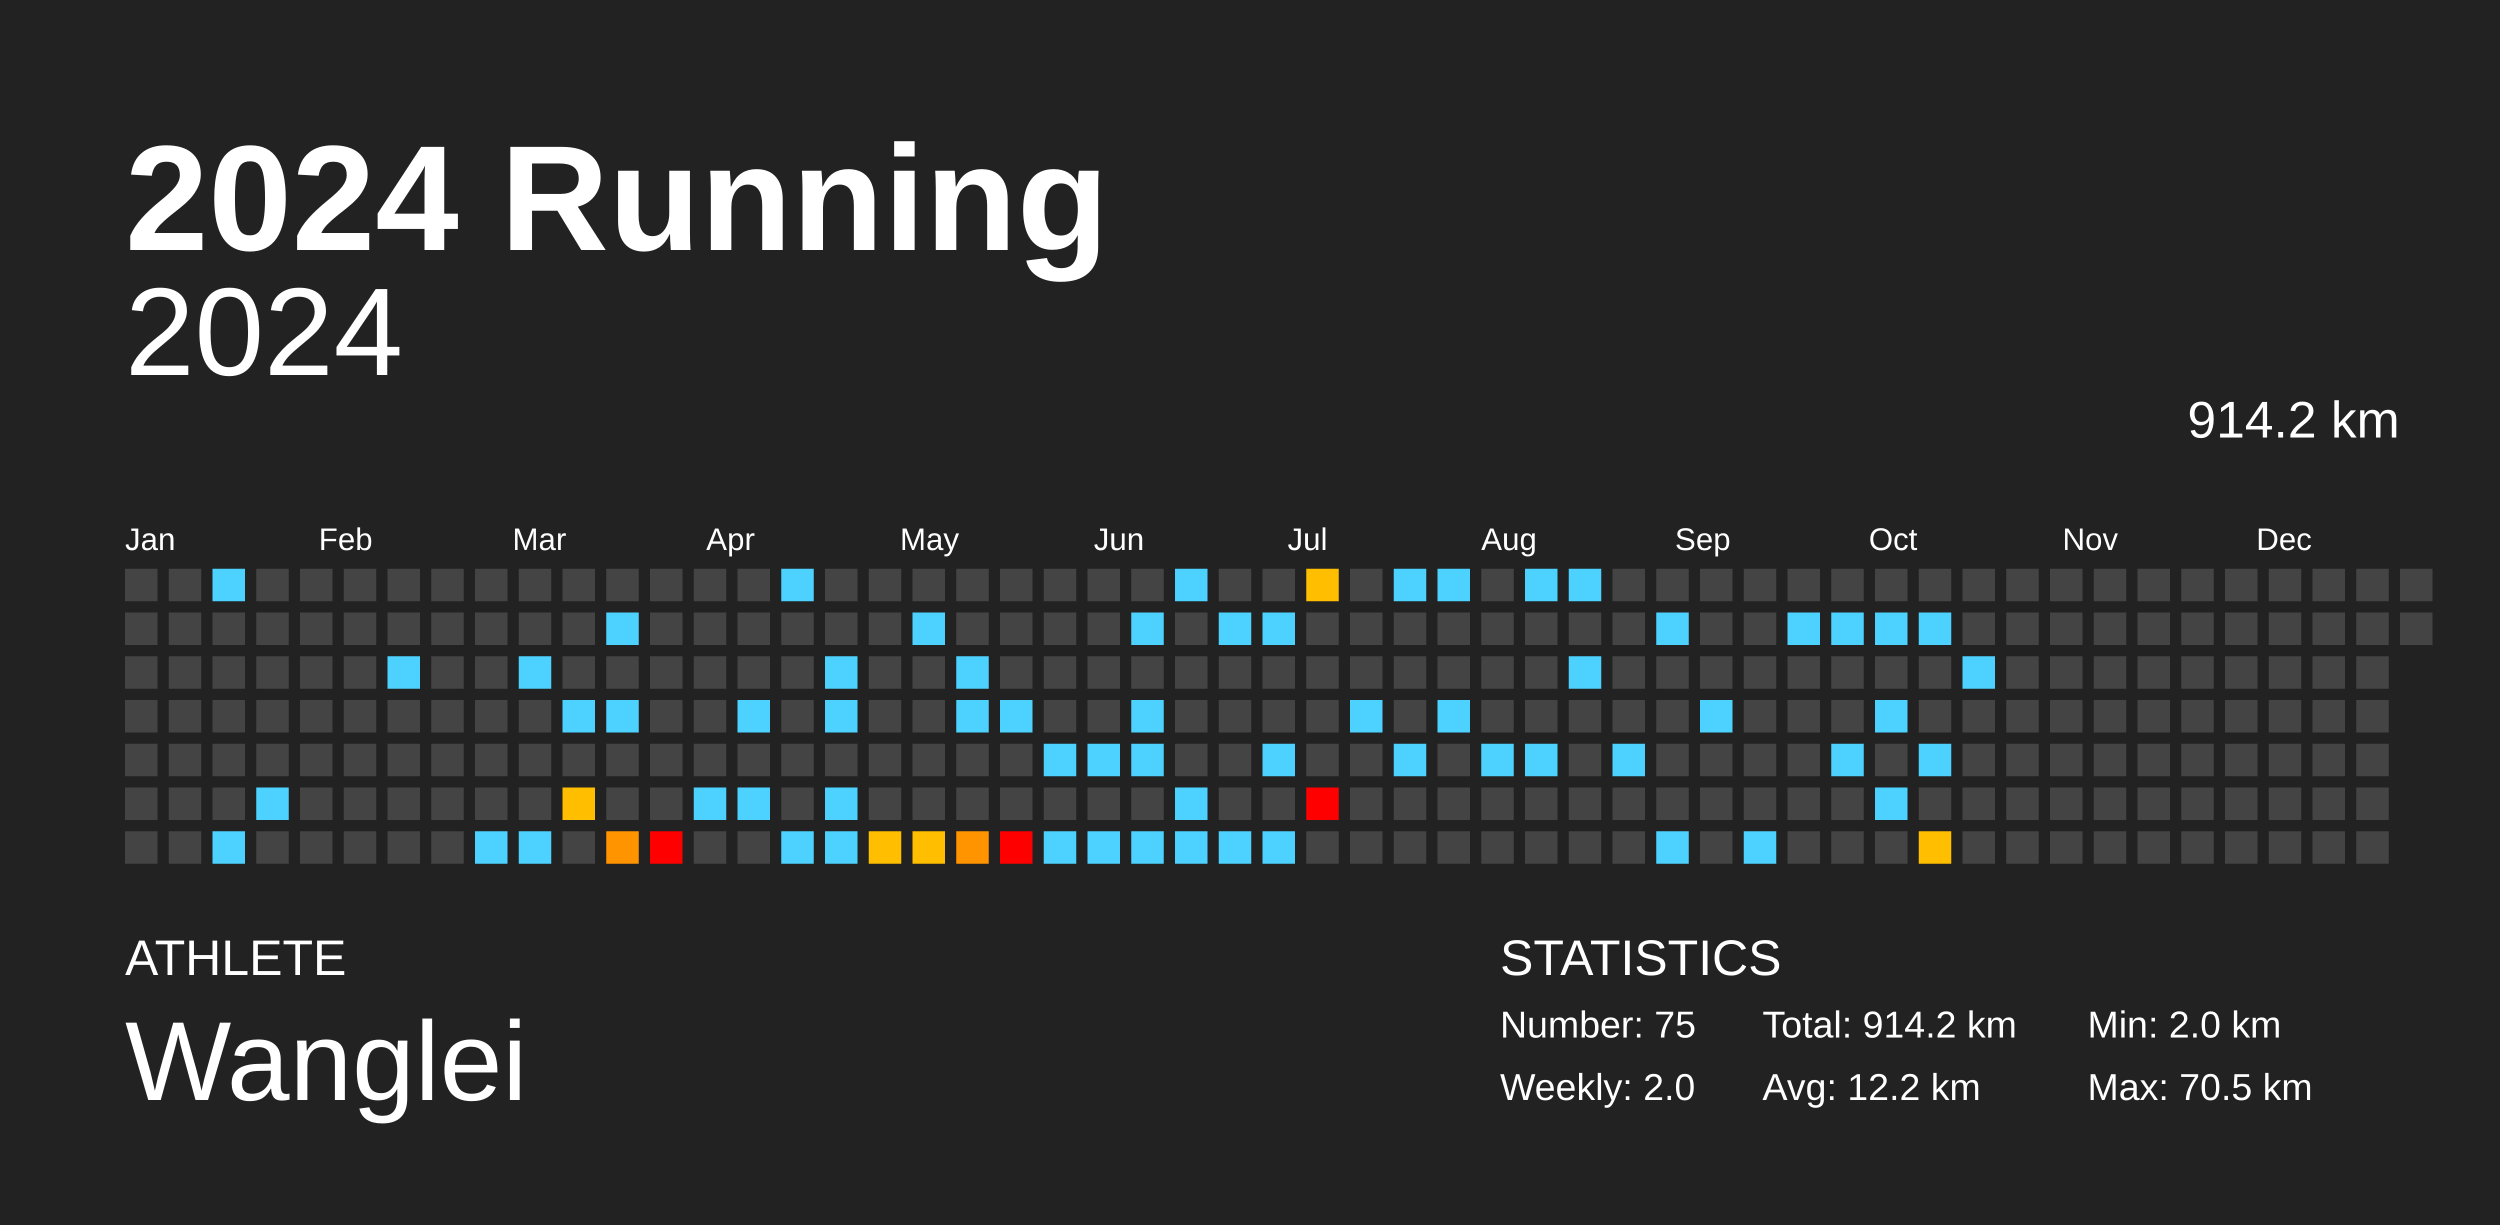
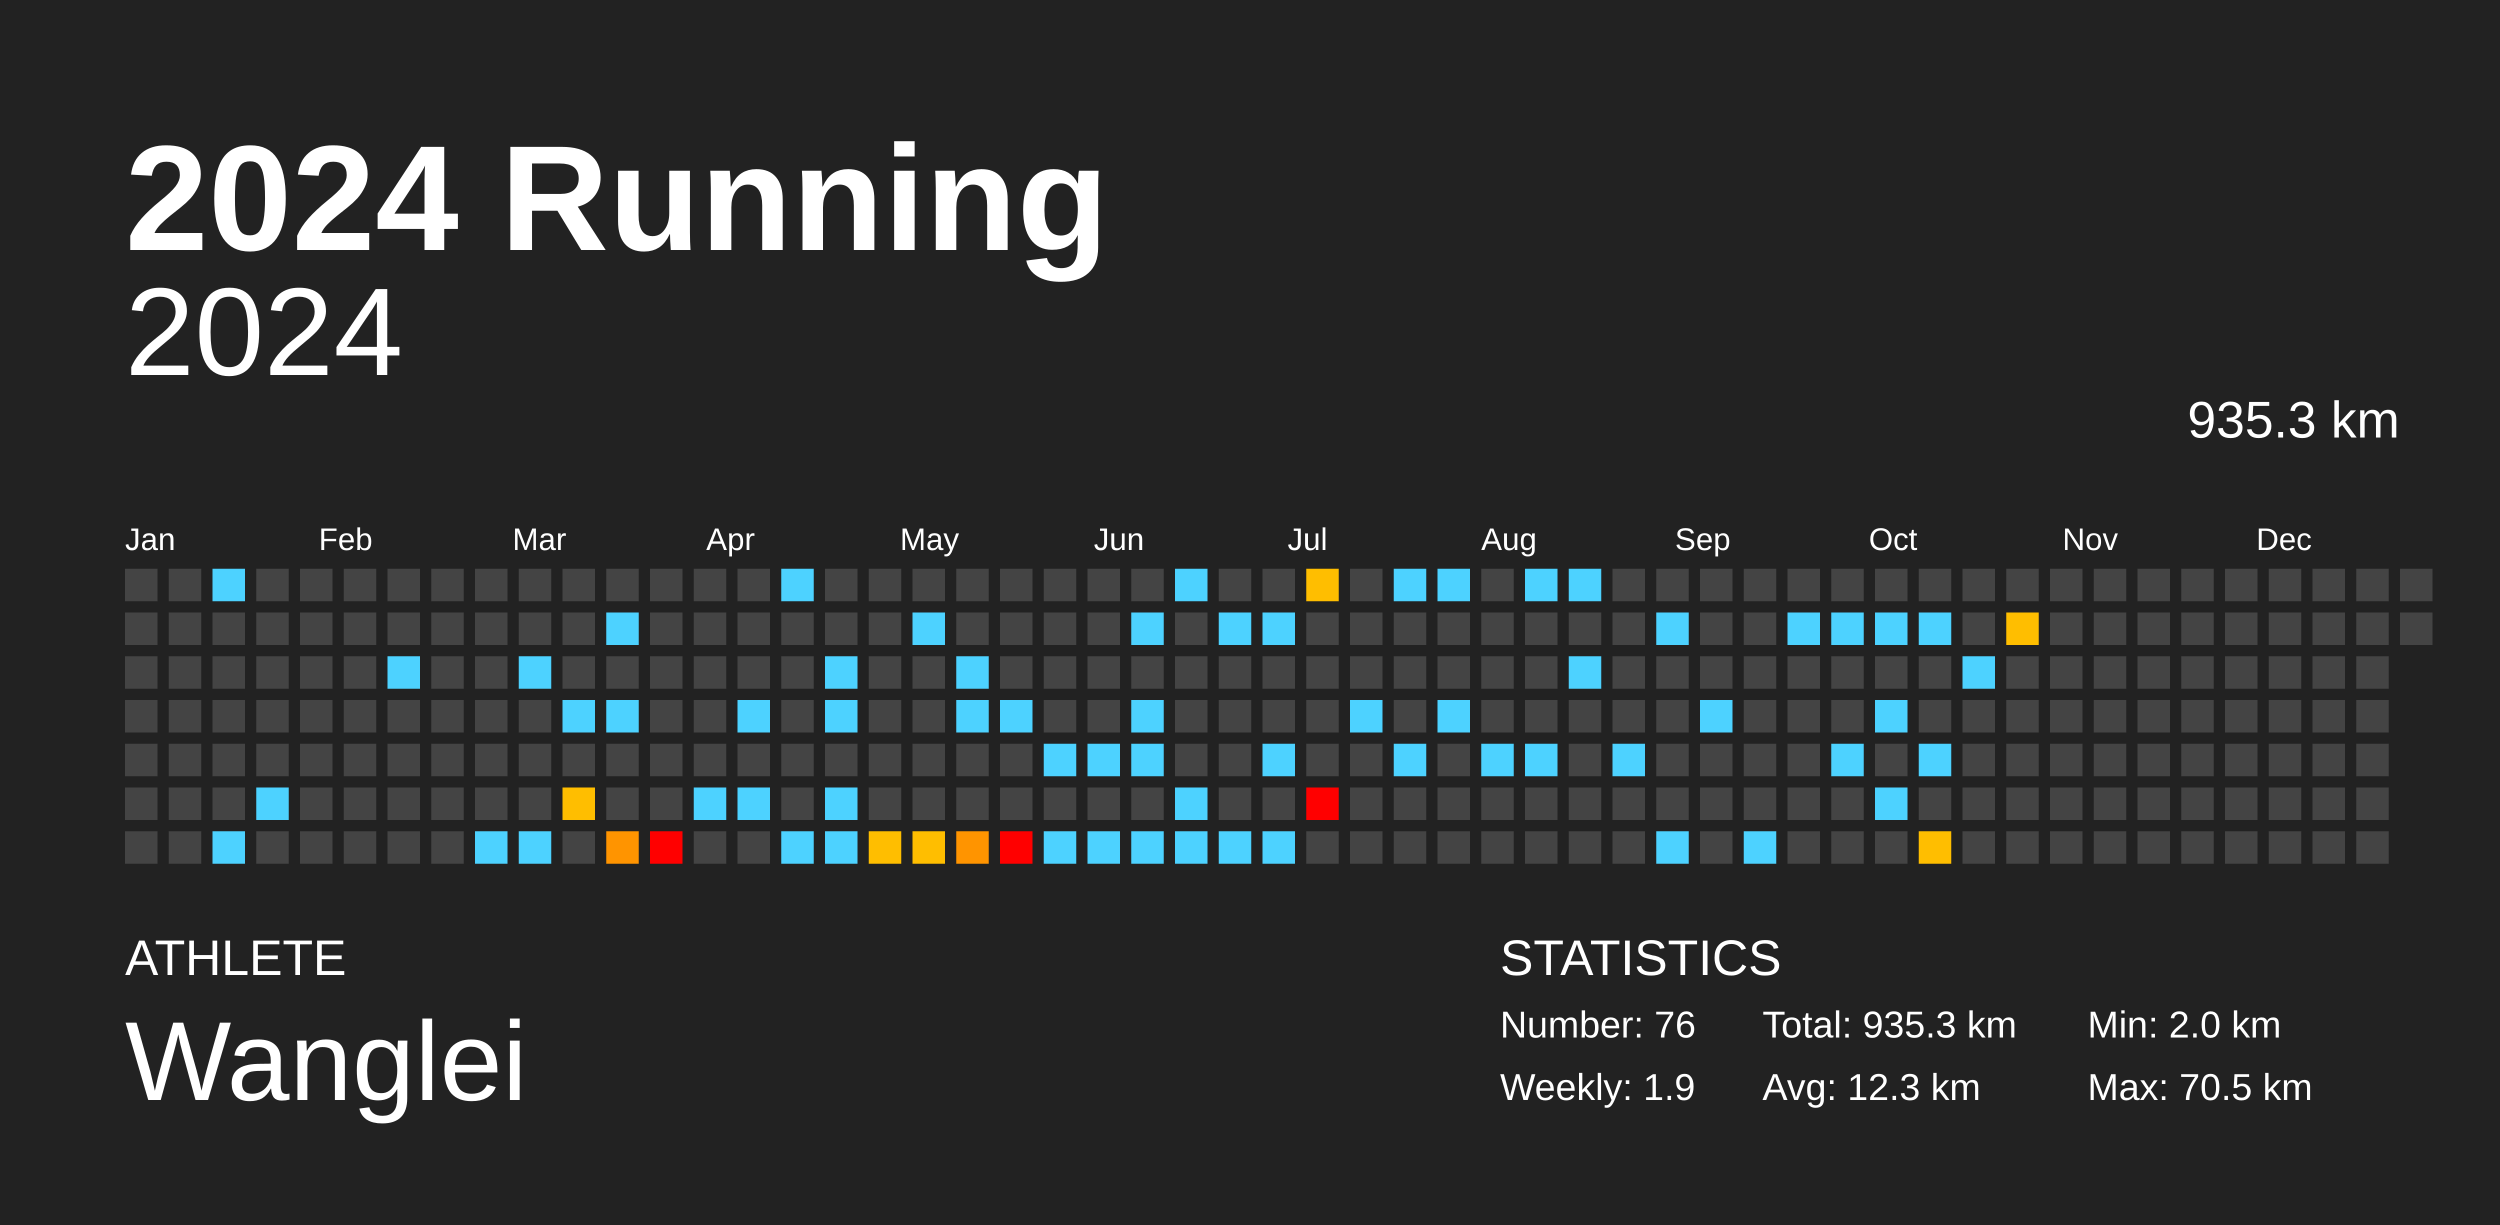
<svg xmlns="http://www.w3.org/2000/svg" baseProfile="full" height="98mm" version="1.1" viewBox="0,0,200,98" width="200mm">
  <defs />
  <rect fill="#222222" height="98" width="200" x="0" y="0" />
  <text fill="#FFFFFF" style="font-size:12px; font-family:Arial; font-weight:bold;" x="10" y="20">2024 Running</text>
  <text fill="#FFFFFF" style="font-size:4px; font-family:Arial" x="10" y="78">ATHLETE</text>
  <text fill="#FFFFFF" style="font-size:9px; font-family:Arial" x="10" y="88">Wanglei</text>
  <text fill="#FFFFFF" style="font-size:4px; font-family:Arial" x="120" y="78">STATISTICS</text>
-   <text fill="#FFFFFF" style="font-size:3px; font-family:Arial" x="120" y="83">Number: 75</text>
-   <text fill="#FFFFFF" style="font-size:3px; font-family:Arial" x="120" y="88">Weekly: 2.0</text>
-   <text fill="#FFFFFF" style="font-size:3px; font-family:Arial" x="141" y="83">Total: 914.2 km</text>
-   <text fill="#FFFFFF" style="font-size:3px; font-family:Arial" x="141" y="88">Avg: 12.2 km</text>
+   <text fill="#FFFFFF" style="font-size:3px; font-family:Arial" x="120" y="83">Number: 76</text>
+   <text fill="#FFFFFF" style="font-size:3px; font-family:Arial" x="120" y="88">Weekly: 1.9</text>
+   <text fill="#FFFFFF" style="font-size:3px; font-family:Arial" x="141" y="83">Total: 935.3 km</text>
+   <text fill="#FFFFFF" style="font-size:3px; font-family:Arial" x="141" y="88">Avg: 12.3 km</text>
  <text fill="#FFFFFF" style="font-size:3px; font-family:Arial" x="167" y="83">Min: 2.0 km</text>
  <text fill="#FFFFFF" style="font-size:3px; font-family:Arial" x="167" y="88">Max: 70.5 km</text>
  <text alignment-baseline="hanging" fill="#FFFFFF" style="font-size:10.0px; font-family:Arial;" x="10" y="30">2024</text>
-   <text alignment-baseline="hanging" fill="#FFFFFF" style="font-size:4.125px; font-family:Arial;" x="175" y="35">914.2 km</text>
+   <text alignment-baseline="hanging" fill="#FFFFFF" style="font-size:4.125px; font-family:Arial;" x="175" y="35">935.3 km</text>
  <text fill="#FFFFFF" style="font-size:2.5px; font-family:Arial" x="10.0" y="44">Jan</text>
  <text fill="#FFFFFF" style="font-size:2.5px; font-family:Arial" x="25.5" y="44">Feb</text>
  <text fill="#FFFFFF" style="font-size:2.5px; font-family:Arial" x="41.0" y="44">Mar</text>
  <text fill="#FFFFFF" style="font-size:2.5px; font-family:Arial" x="56.5" y="44">Apr</text>
  <text fill="#FFFFFF" style="font-size:2.5px; font-family:Arial" x="72.0" y="44">May</text>
  <text fill="#FFFFFF" style="font-size:2.5px; font-family:Arial" x="87.5" y="44">Jun</text>
  <text fill="#FFFFFF" style="font-size:2.5px; font-family:Arial" x="103.0" y="44">Jul</text>
  <text fill="#FFFFFF" style="font-size:2.5px; font-family:Arial" x="118.5" y="44">Aug</text>
  <text fill="#FFFFFF" style="font-size:2.5px; font-family:Arial" x="134.0" y="44">Sep</text>
  <text fill="#FFFFFF" style="font-size:2.5px; font-family:Arial" x="149.5" y="44">Oct</text>
  <text fill="#FFFFFF" style="font-size:2.5px; font-family:Arial" x="165.0" y="44">Nov</text>
  <text fill="#FFFFFF" style="font-size:2.5px; font-family:Arial" x="180.5" y="44">Dec</text>
  <rect fill="#444444" height="2.6" width="2.6" x="10.0" y="45.5" />
  <rect fill="#444444" height="2.6" width="2.6" x="10.0" y="49.0" />
  <rect fill="#444444" height="2.6" width="2.6" x="10.0" y="52.5" />
  <rect fill="#444444" height="2.6" width="2.6" x="10.0" y="56.0" />
  <rect fill="#444444" height="2.6" width="2.6" x="10.0" y="59.5" />
  <rect fill="#444444" height="2.6" width="2.6" x="10.0" y="63.0" />
  <rect fill="#444444" height="2.6" width="2.6" x="10.0" y="66.5" />
  <rect fill="#444444" height="2.6" width="2.6" x="13.5" y="45.5" />
  <rect fill="#444444" height="2.6" width="2.6" x="13.5" y="49.0" />
  <rect fill="#444444" height="2.6" width="2.6" x="13.5" y="52.5" />
  <rect fill="#444444" height="2.6" width="2.6" x="13.5" y="56.0" />
  <rect fill="#444444" height="2.6" width="2.6" x="13.5" y="59.5" />
  <rect fill="#444444" height="2.6" width="2.6" x="13.5" y="63.0" />
  <rect fill="#444444" height="2.6" width="2.6" x="13.5" y="66.5" />
  <rect fill="#4dd2ff" height="2.6" width="2.6" x="17.0" y="45.5" />
  <rect fill="#444444" height="2.6" width="2.6" x="17.0" y="49.0" />
  <rect fill="#444444" height="2.6" width="2.6" x="17.0" y="52.5" />
  <rect fill="#444444" height="2.6" width="2.6" x="17.0" y="56.0" />
  <rect fill="#444444" height="2.6" width="2.6" x="17.0" y="59.5" />
  <rect fill="#444444" height="2.6" width="2.6" x="17.0" y="63.0" />
  <rect fill="#4dd2ff" height="2.6" width="2.6" x="17.0" y="66.5" />
  <rect fill="#444444" height="2.6" width="2.6" x="20.5" y="45.5" />
  <rect fill="#444444" height="2.6" width="2.6" x="20.5" y="49.0" />
  <rect fill="#444444" height="2.6" width="2.6" x="20.5" y="52.5" />
  <rect fill="#444444" height="2.6" width="2.6" x="20.5" y="56.0" />
  <rect fill="#444444" height="2.6" width="2.6" x="20.5" y="59.5" />
  <rect fill="#4dd2ff" height="2.6" width="2.6" x="20.5" y="63.0" />
  <rect fill="#444444" height="2.6" width="2.6" x="20.5" y="66.5" />
  <rect fill="#444444" height="2.6" width="2.6" x="24.0" y="45.5" />
  <rect fill="#444444" height="2.6" width="2.6" x="24.0" y="49.0" />
  <rect fill="#444444" height="2.6" width="2.6" x="24.0" y="52.5" />
  <rect fill="#444444" height="2.6" width="2.6" x="24.0" y="56.0" />
  <rect fill="#444444" height="2.6" width="2.6" x="24.0" y="59.5" />
  <rect fill="#444444" height="2.6" width="2.6" x="24.0" y="63.0" />
  <rect fill="#444444" height="2.6" width="2.6" x="24.0" y="66.5" />
  <rect fill="#444444" height="2.6" width="2.6" x="27.5" y="45.5" />
  <rect fill="#444444" height="2.6" width="2.6" x="27.5" y="49.0" />
  <rect fill="#444444" height="2.6" width="2.6" x="27.5" y="52.5" />
  <rect fill="#444444" height="2.6" width="2.6" x="27.5" y="56.0" />
  <rect fill="#444444" height="2.6" width="2.6" x="27.5" y="59.5" />
  <rect fill="#444444" height="2.6" width="2.6" x="27.5" y="63.0" />
  <rect fill="#444444" height="2.6" width="2.6" x="27.5" y="66.5" />
  <rect fill="#444444" height="2.6" width="2.6" x="31.0" y="45.5" />
  <rect fill="#444444" height="2.6" width="2.6" x="31.0" y="49.0" />
  <rect fill="#4dd2ff" height="2.6" width="2.6" x="31.0" y="52.5" />
  <rect fill="#444444" height="2.6" width="2.6" x="31.0" y="56.0" />
  <rect fill="#444444" height="2.6" width="2.6" x="31.0" y="59.5" />
  <rect fill="#444444" height="2.6" width="2.6" x="31.0" y="63.0" />
  <rect fill="#444444" height="2.6" width="2.6" x="31.0" y="66.5" />
  <rect fill="#444444" height="2.6" width="2.6" x="34.5" y="45.5" />
  <rect fill="#444444" height="2.6" width="2.6" x="34.5" y="49.0" />
  <rect fill="#444444" height="2.6" width="2.6" x="34.5" y="52.5" />
  <rect fill="#444444" height="2.6" width="2.6" x="34.5" y="56.0" />
  <rect fill="#444444" height="2.6" width="2.6" x="34.5" y="59.5" />
  <rect fill="#444444" height="2.6" width="2.6" x="34.5" y="63.0" />
  <rect fill="#444444" height="2.6" width="2.6" x="34.5" y="66.5" />
  <rect fill="#444444" height="2.6" width="2.6" x="38.0" y="45.5" />
  <rect fill="#444444" height="2.6" width="2.6" x="38.0" y="49.0" />
  <rect fill="#444444" height="2.6" width="2.6" x="38.0" y="52.5" />
  <rect fill="#444444" height="2.6" width="2.6" x="38.0" y="56.0" />
  <rect fill="#444444" height="2.6" width="2.6" x="38.0" y="59.5" />
  <rect fill="#444444" height="2.6" width="2.6" x="38.0" y="63.0" />
  <rect fill="#4dd2ff" height="2.6" width="2.6" x="38.0" y="66.5" />
  <rect fill="#444444" height="2.6" width="2.6" x="41.5" y="45.5" />
  <rect fill="#444444" height="2.6" width="2.6" x="41.5" y="49.0" />
  <rect fill="#4dd2ff" height="2.6" width="2.6" x="41.5" y="52.5" />
  <rect fill="#444444" height="2.6" width="2.6" x="41.5" y="56.0" />
  <rect fill="#444444" height="2.6" width="2.6" x="41.5" y="59.5" />
  <rect fill="#444444" height="2.6" width="2.6" x="41.5" y="63.0" />
  <rect fill="#4dd2ff" height="2.6" width="2.6" x="41.5" y="66.5" />
  <rect fill="#444444" height="2.6" width="2.6" x="45.0" y="45.5" />
  <rect fill="#444444" height="2.6" width="2.6" x="45.0" y="49.0" />
  <rect fill="#444444" height="2.6" width="2.6" x="45.0" y="52.5" />
  <rect fill="#4dd2ff" height="2.6" width="2.6" x="45.0" y="56.0" />
  <rect fill="#444444" height="2.6" width="2.6" x="45.0" y="59.5" />
  <rect fill="#ffbe00" height="2.6" width="2.6" x="45.0" y="63.0" />
  <rect fill="#444444" height="2.6" width="2.6" x="45.0" y="66.5" />
  <rect fill="#444444" height="2.6" width="2.6" x="48.5" y="45.5" />
  <rect fill="#4dd2ff" height="2.6" width="2.6" x="48.5" y="49.0" />
  <rect fill="#444444" height="2.6" width="2.6" x="48.5" y="52.5" />
  <rect fill="#4dd2ff" height="2.6" width="2.6" x="48.5" y="56.0" />
  <rect fill="#444444" height="2.6" width="2.6" x="48.5" y="59.5" />
  <rect fill="#444444" height="2.6" width="2.6" x="48.5" y="63.0" />
  <rect fill="#ff9400" height="2.6" width="2.6" x="48.5" y="66.5" />
  <rect fill="#444444" height="2.6" width="2.6" x="52.0" y="45.5" />
  <rect fill="#444444" height="2.6" width="2.6" x="52.0" y="49.0" />
  <rect fill="#444444" height="2.6" width="2.6" x="52.0" y="52.5" />
  <rect fill="#444444" height="2.6" width="2.6" x="52.0" y="56.0" />
  <rect fill="#444444" height="2.6" width="2.6" x="52.0" y="59.5" />
  <rect fill="#444444" height="2.6" width="2.6" x="52.0" y="63.0" />
  <rect fill="red" height="2.6" width="2.6" x="52.0" y="66.5" />
  <rect fill="#444444" height="2.6" width="2.6" x="55.5" y="45.5" />
  <rect fill="#444444" height="2.6" width="2.6" x="55.5" y="49.0" />
  <rect fill="#444444" height="2.6" width="2.6" x="55.5" y="52.5" />
  <rect fill="#444444" height="2.6" width="2.6" x="55.5" y="56.0" />
  <rect fill="#444444" height="2.6" width="2.6" x="55.5" y="59.5" />
  <rect fill="#4dd2ff" height="2.6" width="2.6" x="55.5" y="63.0" />
  <rect fill="#444444" height="2.6" width="2.6" x="55.5" y="66.5" />
  <rect fill="#444444" height="2.6" width="2.6" x="59.0" y="45.5" />
  <rect fill="#444444" height="2.6" width="2.6" x="59.0" y="49.0" />
  <rect fill="#444444" height="2.6" width="2.6" x="59.0" y="52.5" />
  <rect fill="#4dd2ff" height="2.6" width="2.6" x="59.0" y="56.0" />
  <rect fill="#444444" height="2.6" width="2.6" x="59.0" y="59.5" />
  <rect fill="#4dd2ff" height="2.6" width="2.6" x="59.0" y="63.0" />
  <rect fill="#444444" height="2.6" width="2.6" x="59.0" y="66.5" />
  <rect fill="#4dd2ff" height="2.6" width="2.6" x="62.5" y="45.5" />
  <rect fill="#444444" height="2.6" width="2.6" x="62.5" y="49.0" />
  <rect fill="#444444" height="2.6" width="2.6" x="62.5" y="52.5" />
  <rect fill="#444444" height="2.6" width="2.6" x="62.5" y="56.0" />
  <rect fill="#444444" height="2.6" width="2.6" x="62.5" y="59.5" />
  <rect fill="#444444" height="2.6" width="2.6" x="62.5" y="63.0" />
  <rect fill="#4dd2ff" height="2.6" width="2.6" x="62.5" y="66.5" />
  <rect fill="#444444" height="2.6" width="2.6" x="66.0" y="45.5" />
  <rect fill="#444444" height="2.6" width="2.6" x="66.0" y="49.0" />
  <rect fill="#4dd2ff" height="2.6" width="2.6" x="66.0" y="52.5" />
  <rect fill="#4dd2ff" height="2.6" width="2.6" x="66.0" y="56.0" />
  <rect fill="#444444" height="2.6" width="2.6" x="66.0" y="59.5" />
  <rect fill="#4dd2ff" height="2.6" width="2.6" x="66.0" y="63.0" />
  <rect fill="#4dd2ff" height="2.6" width="2.6" x="66.0" y="66.5" />
  <rect fill="#444444" height="2.6" width="2.6" x="69.5" y="45.5" />
  <rect fill="#444444" height="2.6" width="2.6" x="69.5" y="49.0" />
  <rect fill="#444444" height="2.6" width="2.6" x="69.5" y="52.5" />
  <rect fill="#444444" height="2.6" width="2.6" x="69.5" y="56.0" />
  <rect fill="#444444" height="2.6" width="2.6" x="69.5" y="59.5" />
  <rect fill="#444444" height="2.6" width="2.6" x="69.5" y="63.0" />
  <rect fill="#ffbe00" height="2.6" width="2.6" x="69.5" y="66.5" />
  <rect fill="#444444" height="2.6" width="2.6" x="73.0" y="45.5" />
  <rect fill="#4dd2ff" height="2.6" width="2.6" x="73.0" y="49.0" />
  <rect fill="#444444" height="2.6" width="2.6" x="73.0" y="52.5" />
  <rect fill="#444444" height="2.6" width="2.6" x="73.0" y="56.0" />
  <rect fill="#444444" height="2.6" width="2.6" x="73.0" y="59.5" />
  <rect fill="#444444" height="2.6" width="2.6" x="73.0" y="63.0" />
  <rect fill="#ffbe00" height="2.6" width="2.6" x="73.0" y="66.5" />
  <rect fill="#444444" height="2.6" width="2.6" x="76.5" y="45.5" />
  <rect fill="#444444" height="2.6" width="2.6" x="76.5" y="49.0" />
  <rect fill="#4dd2ff" height="2.6" width="2.6" x="76.5" y="52.5" />
  <rect fill="#4dd2ff" height="2.6" width="2.6" x="76.5" y="56.0" />
  <rect fill="#444444" height="2.6" width="2.6" x="76.5" y="59.5" />
  <rect fill="#444444" height="2.6" width="2.6" x="76.5" y="63.0" />
  <rect fill="#ff9400" height="2.6" width="2.6" x="76.5" y="66.5" />
  <rect fill="#444444" height="2.6" width="2.6" x="80.0" y="45.5" />
  <rect fill="#444444" height="2.6" width="2.6" x="80.0" y="49.0" />
  <rect fill="#444444" height="2.6" width="2.6" x="80.0" y="52.5" />
  <rect fill="#4dd2ff" height="2.6" width="2.6" x="80.0" y="56.0" />
  <rect fill="#444444" height="2.6" width="2.6" x="80.0" y="59.5" />
  <rect fill="#444444" height="2.6" width="2.6" x="80.0" y="63.0" />
  <rect fill="red" height="2.6" width="2.6" x="80.0" y="66.5" />
  <rect fill="#444444" height="2.6" width="2.6" x="83.5" y="45.5" />
  <rect fill="#444444" height="2.6" width="2.6" x="83.5" y="49.0" />
  <rect fill="#444444" height="2.6" width="2.6" x="83.5" y="52.5" />
  <rect fill="#444444" height="2.6" width="2.6" x="83.5" y="56.0" />
  <rect fill="#4dd2ff" height="2.6" width="2.6" x="83.5" y="59.5" />
  <rect fill="#444444" height="2.6" width="2.6" x="83.5" y="63.0" />
  <rect fill="#4dd2ff" height="2.6" width="2.6" x="83.5" y="66.5" />
  <rect fill="#444444" height="2.6" width="2.6" x="87.0" y="45.5" />
  <rect fill="#444444" height="2.6" width="2.6" x="87.0" y="49.0" />
  <rect fill="#444444" height="2.6" width="2.6" x="87.0" y="52.5" />
  <rect fill="#444444" height="2.6" width="2.6" x="87.0" y="56.0" />
  <rect fill="#4dd2ff" height="2.6" width="2.6" x="87.0" y="59.5" />
  <rect fill="#444444" height="2.6" width="2.6" x="87.0" y="63.0" />
  <rect fill="#4dd2ff" height="2.6" width="2.6" x="87.0" y="66.5" />
  <rect fill="#444444" height="2.6" width="2.6" x="90.5" y="45.5" />
  <rect fill="#4dd2ff" height="2.6" width="2.6" x="90.5" y="49.0" />
  <rect fill="#444444" height="2.6" width="2.6" x="90.5" y="52.5" />
  <rect fill="#4dd2ff" height="2.6" width="2.6" x="90.5" y="56.0" />
  <rect fill="#4dd2ff" height="2.6" width="2.6" x="90.5" y="59.5" />
  <rect fill="#444444" height="2.6" width="2.6" x="90.5" y="63.0" />
  <rect fill="#4dd2ff" height="2.6" width="2.6" x="90.5" y="66.5" />
  <rect fill="#4dd2ff" height="2.6" width="2.6" x="94.0" y="45.5" />
  <rect fill="#444444" height="2.6" width="2.6" x="94.0" y="49.0" />
  <rect fill="#444444" height="2.6" width="2.6" x="94.0" y="52.5" />
  <rect fill="#444444" height="2.6" width="2.6" x="94.0" y="56.0" />
  <rect fill="#444444" height="2.6" width="2.6" x="94.0" y="59.5" />
  <rect fill="#4dd2ff" height="2.6" width="2.6" x="94.0" y="63.0" />
  <rect fill="#4dd2ff" height="2.6" width="2.6" x="94.0" y="66.5" />
  <rect fill="#444444" height="2.6" width="2.6" x="97.5" y="45.5" />
  <rect fill="#4dd2ff" height="2.6" width="2.6" x="97.5" y="49.0" />
  <rect fill="#444444" height="2.6" width="2.6" x="97.5" y="52.5" />
  <rect fill="#444444" height="2.6" width="2.6" x="97.5" y="56.0" />
  <rect fill="#444444" height="2.6" width="2.6" x="97.5" y="59.5" />
  <rect fill="#444444" height="2.6" width="2.6" x="97.5" y="63.0" />
  <rect fill="#4dd2ff" height="2.6" width="2.6" x="97.5" y="66.5" />
  <rect fill="#444444" height="2.6" width="2.6" x="101.0" y="45.5" />
  <rect fill="#4dd2ff" height="2.6" width="2.6" x="101.0" y="49.0" />
  <rect fill="#444444" height="2.6" width="2.6" x="101.0" y="52.5" />
  <rect fill="#444444" height="2.6" width="2.6" x="101.0" y="56.0" />
  <rect fill="#4dd2ff" height="2.6" width="2.6" x="101.0" y="59.5" />
  <rect fill="#444444" height="2.6" width="2.6" x="101.0" y="63.0" />
  <rect fill="#4dd2ff" height="2.6" width="2.6" x="101.0" y="66.5" />
  <rect fill="#ffbe00" height="2.6" width="2.6" x="104.5" y="45.5" />
  <rect fill="#444444" height="2.6" width="2.6" x="104.5" y="49.0" />
  <rect fill="#444444" height="2.6" width="2.6" x="104.5" y="52.5" />
  <rect fill="#444444" height="2.6" width="2.6" x="104.5" y="56.0" />
  <rect fill="#444444" height="2.6" width="2.6" x="104.5" y="59.5" />
  <rect fill="red" height="2.6" width="2.6" x="104.5" y="63.0" />
  <rect fill="#444444" height="2.6" width="2.6" x="104.5" y="66.5" />
  <rect fill="#444444" height="2.6" width="2.6" x="108.0" y="45.5" />
  <rect fill="#444444" height="2.6" width="2.6" x="108.0" y="49.0" />
  <rect fill="#444444" height="2.6" width="2.6" x="108.0" y="52.5" />
  <rect fill="#4dd2ff" height="2.6" width="2.6" x="108.0" y="56.0" />
  <rect fill="#444444" height="2.6" width="2.6" x="108.0" y="59.5" />
  <rect fill="#444444" height="2.6" width="2.6" x="108.0" y="63.0" />
  <rect fill="#444444" height="2.6" width="2.6" x="108.0" y="66.5" />
  <rect fill="#4dd2ff" height="2.6" width="2.6" x="111.5" y="45.5" />
  <rect fill="#444444" height="2.6" width="2.6" x="111.5" y="49.0" />
  <rect fill="#444444" height="2.6" width="2.6" x="111.5" y="52.5" />
  <rect fill="#444444" height="2.6" width="2.6" x="111.5" y="56.0" />
  <rect fill="#4dd2ff" height="2.6" width="2.6" x="111.5" y="59.5" />
  <rect fill="#444444" height="2.6" width="2.6" x="111.5" y="63.0" />
  <rect fill="#444444" height="2.6" width="2.6" x="111.5" y="66.5" />
  <rect fill="#4dd2ff" height="2.6" width="2.6" x="115.0" y="45.5" />
  <rect fill="#444444" height="2.6" width="2.6" x="115.0" y="49.0" />
  <rect fill="#444444" height="2.6" width="2.6" x="115.0" y="52.5" />
  <rect fill="#4dd2ff" height="2.6" width="2.6" x="115.0" y="56.0" />
  <rect fill="#444444" height="2.6" width="2.6" x="115.0" y="59.5" />
  <rect fill="#444444" height="2.6" width="2.6" x="115.0" y="63.0" />
  <rect fill="#444444" height="2.6" width="2.6" x="115.0" y="66.5" />
  <rect fill="#444444" height="2.6" width="2.6" x="118.5" y="45.5" />
  <rect fill="#444444" height="2.6" width="2.6" x="118.5" y="49.0" />
  <rect fill="#444444" height="2.6" width="2.6" x="118.5" y="52.5" />
  <rect fill="#444444" height="2.6" width="2.6" x="118.5" y="56.0" />
  <rect fill="#4dd2ff" height="2.6" width="2.6" x="118.5" y="59.5" />
  <rect fill="#444444" height="2.6" width="2.6" x="118.5" y="63.0" />
  <rect fill="#444444" height="2.6" width="2.6" x="118.5" y="66.5" />
  <rect fill="#4dd2ff" height="2.6" width="2.6" x="122.0" y="45.5" />
  <rect fill="#444444" height="2.6" width="2.6" x="122.0" y="49.0" />
  <rect fill="#444444" height="2.6" width="2.6" x="122.0" y="52.5" />
  <rect fill="#444444" height="2.6" width="2.6" x="122.0" y="56.0" />
  <rect fill="#4dd2ff" height="2.6" width="2.6" x="122.0" y="59.5" />
  <rect fill="#444444" height="2.6" width="2.6" x="122.0" y="63.0" />
  <rect fill="#444444" height="2.6" width="2.6" x="122.0" y="66.5" />
  <rect fill="#4dd2ff" height="2.6" width="2.6" x="125.5" y="45.5" />
  <rect fill="#444444" height="2.6" width="2.6" x="125.5" y="49.0" />
  <rect fill="#4dd2ff" height="2.6" width="2.6" x="125.5" y="52.5" />
  <rect fill="#444444" height="2.6" width="2.6" x="125.5" y="56.0" />
  <rect fill="#444444" height="2.6" width="2.6" x="125.5" y="59.5" />
  <rect fill="#444444" height="2.6" width="2.6" x="125.5" y="63.0" />
  <rect fill="#444444" height="2.6" width="2.6" x="125.5" y="66.5" />
  <rect fill="#444444" height="2.6" width="2.6" x="129.0" y="45.5" />
  <rect fill="#444444" height="2.6" width="2.6" x="129.0" y="49.0" />
  <rect fill="#444444" height="2.6" width="2.6" x="129.0" y="52.5" />
  <rect fill="#444444" height="2.6" width="2.6" x="129.0" y="56.0" />
  <rect fill="#4dd2ff" height="2.6" width="2.6" x="129.0" y="59.5" />
  <rect fill="#444444" height="2.6" width="2.6" x="129.0" y="63.0" />
  <rect fill="#444444" height="2.6" width="2.6" x="129.0" y="66.5" />
  <rect fill="#444444" height="2.6" width="2.6" x="132.5" y="45.5" />
  <rect fill="#4dd2ff" height="2.6" width="2.6" x="132.5" y="49.0" />
  <rect fill="#444444" height="2.6" width="2.6" x="132.5" y="52.5" />
  <rect fill="#444444" height="2.6" width="2.6" x="132.5" y="56.0" />
  <rect fill="#444444" height="2.6" width="2.6" x="132.5" y="59.5" />
  <rect fill="#444444" height="2.6" width="2.6" x="132.5" y="63.0" />
  <rect fill="#4dd2ff" height="2.6" width="2.6" x="132.5" y="66.5" />
  <rect fill="#444444" height="2.6" width="2.6" x="136.0" y="45.5" />
  <rect fill="#444444" height="2.6" width="2.6" x="136.0" y="49.0" />
  <rect fill="#444444" height="2.6" width="2.6" x="136.0" y="52.5" />
  <rect fill="#4dd2ff" height="2.6" width="2.6" x="136.0" y="56.0" />
  <rect fill="#444444" height="2.6" width="2.6" x="136.0" y="59.5" />
  <rect fill="#444444" height="2.6" width="2.6" x="136.0" y="63.0" />
  <rect fill="#444444" height="2.6" width="2.6" x="136.0" y="66.5" />
  <rect fill="#444444" height="2.6" width="2.6" x="139.5" y="45.5" />
  <rect fill="#444444" height="2.6" width="2.6" x="139.5" y="49.0" />
  <rect fill="#444444" height="2.6" width="2.6" x="139.5" y="52.5" />
  <rect fill="#444444" height="2.6" width="2.6" x="139.5" y="56.0" />
  <rect fill="#444444" height="2.6" width="2.6" x="139.5" y="59.5" />
  <rect fill="#444444" height="2.6" width="2.6" x="139.5" y="63.0" />
  <rect fill="#4dd2ff" height="2.6" width="2.6" x="139.5" y="66.5" />
  <rect fill="#444444" height="2.6" width="2.6" x="143.0" y="45.5" />
  <rect fill="#4dd2ff" height="2.6" width="2.6" x="143.0" y="49.0" />
  <rect fill="#444444" height="2.6" width="2.6" x="143.0" y="52.5" />
  <rect fill="#444444" height="2.6" width="2.6" x="143.0" y="56.0" />
  <rect fill="#444444" height="2.6" width="2.6" x="143.0" y="59.5" />
  <rect fill="#444444" height="2.6" width="2.6" x="143.0" y="63.0" />
  <rect fill="#444444" height="2.6" width="2.6" x="143.0" y="66.5" />
  <rect fill="#444444" height="2.6" width="2.6" x="146.5" y="45.5" />
  <rect fill="#4dd2ff" height="2.6" width="2.6" x="146.5" y="49.0" />
  <rect fill="#444444" height="2.6" width="2.6" x="146.5" y="52.5" />
  <rect fill="#444444" height="2.6" width="2.6" x="146.5" y="56.0" />
  <rect fill="#4dd2ff" height="2.6" width="2.6" x="146.5" y="59.5" />
  <rect fill="#444444" height="2.6" width="2.6" x="146.5" y="63.0" />
  <rect fill="#444444" height="2.6" width="2.6" x="146.5" y="66.5" />
  <rect fill="#444444" height="2.6" width="2.6" x="150.0" y="45.5" />
  <rect fill="#4dd2ff" height="2.6" width="2.6" x="150.0" y="49.0" />
  <rect fill="#444444" height="2.6" width="2.6" x="150.0" y="52.5" />
  <rect fill="#4dd2ff" height="2.6" width="2.6" x="150.0" y="56.0" />
  <rect fill="#444444" height="2.6" width="2.6" x="150.0" y="59.5" />
  <rect fill="#4dd2ff" height="2.6" width="2.6" x="150.0" y="63.0" />
  <rect fill="#444444" height="2.6" width="2.6" x="150.0" y="66.5" />
  <rect fill="#444444" height="2.6" width="2.6" x="153.5" y="45.5" />
  <rect fill="#4dd2ff" height="2.6" width="2.6" x="153.5" y="49.0" />
  <rect fill="#444444" height="2.6" width="2.6" x="153.5" y="52.5" />
  <rect fill="#444444" height="2.6" width="2.6" x="153.5" y="56.0" />
  <rect fill="#4dd2ff" height="2.6" width="2.6" x="153.5" y="59.5" />
  <rect fill="#444444" height="2.6" width="2.6" x="153.5" y="63.0" />
  <rect fill="#ffbe00" height="2.6" width="2.6" x="153.5" y="66.5" />
  <rect fill="#444444" height="2.6" width="2.6" x="157.0" y="45.5" />
  <rect fill="#444444" height="2.6" width="2.6" x="157.0" y="49.0" />
  <rect fill="#4dd2ff" height="2.6" width="2.6" x="157.0" y="52.5" />
  <rect fill="#444444" height="2.6" width="2.6" x="157.0" y="56.0" />
  <rect fill="#444444" height="2.6" width="2.6" x="157.0" y="59.5" />
  <rect fill="#444444" height="2.6" width="2.6" x="157.0" y="63.0" />
  <rect fill="#444444" height="2.6" width="2.6" x="157.0" y="66.5" />
  <rect fill="#444444" height="2.6" width="2.6" x="160.5" y="45.5" />
-   <rect fill="#444444" height="2.6" width="2.6" x="160.5" y="49.0" />
+   <rect fill="#ffbe00" height="2.6" width="2.6" x="160.5" y="49.0" />
  <rect fill="#444444" height="2.6" width="2.6" x="160.5" y="52.5" />
  <rect fill="#444444" height="2.6" width="2.6" x="160.5" y="56.0" />
  <rect fill="#444444" height="2.6" width="2.6" x="160.5" y="59.5" />
  <rect fill="#444444" height="2.6" width="2.6" x="160.5" y="63.0" />
  <rect fill="#444444" height="2.6" width="2.6" x="160.5" y="66.5" />
  <rect fill="#444444" height="2.6" width="2.6" x="164.0" y="45.5" />
  <rect fill="#444444" height="2.6" width="2.6" x="164.0" y="49.0" />
  <rect fill="#444444" height="2.6" width="2.6" x="164.0" y="52.5" />
  <rect fill="#444444" height="2.6" width="2.6" x="164.0" y="56.0" />
  <rect fill="#444444" height="2.6" width="2.6" x="164.0" y="59.5" />
  <rect fill="#444444" height="2.6" width="2.6" x="164.0" y="63.0" />
  <rect fill="#444444" height="2.6" width="2.6" x="164.0" y="66.5" />
  <rect fill="#444444" height="2.6" width="2.6" x="167.5" y="45.5" />
  <rect fill="#444444" height="2.6" width="2.6" x="167.5" y="49.0" />
  <rect fill="#444444" height="2.6" width="2.6" x="167.5" y="52.5" />
  <rect fill="#444444" height="2.6" width="2.6" x="167.5" y="56.0" />
  <rect fill="#444444" height="2.6" width="2.6" x="167.5" y="59.5" />
  <rect fill="#444444" height="2.6" width="2.6" x="167.5" y="63.0" />
  <rect fill="#444444" height="2.6" width="2.6" x="167.5" y="66.5" />
  <rect fill="#444444" height="2.6" width="2.6" x="171.0" y="45.5" />
  <rect fill="#444444" height="2.6" width="2.6" x="171.0" y="49.0" />
  <rect fill="#444444" height="2.6" width="2.6" x="171.0" y="52.5" />
  <rect fill="#444444" height="2.6" width="2.6" x="171.0" y="56.0" />
  <rect fill="#444444" height="2.6" width="2.6" x="171.0" y="59.5" />
  <rect fill="#444444" height="2.6" width="2.6" x="171.0" y="63.0" />
  <rect fill="#444444" height="2.6" width="2.6" x="171.0" y="66.5" />
  <rect fill="#444444" height="2.6" width="2.6" x="174.5" y="45.5" />
  <rect fill="#444444" height="2.6" width="2.6" x="174.5" y="49.0" />
  <rect fill="#444444" height="2.6" width="2.6" x="174.5" y="52.5" />
  <rect fill="#444444" height="2.6" width="2.6" x="174.5" y="56.0" />
  <rect fill="#444444" height="2.6" width="2.6" x="174.5" y="59.5" />
  <rect fill="#444444" height="2.6" width="2.6" x="174.5" y="63.0" />
  <rect fill="#444444" height="2.6" width="2.6" x="174.5" y="66.5" />
  <rect fill="#444444" height="2.6" width="2.6" x="178.0" y="45.5" />
  <rect fill="#444444" height="2.6" width="2.6" x="178.0" y="49.0" />
  <rect fill="#444444" height="2.6" width="2.6" x="178.0" y="52.5" />
  <rect fill="#444444" height="2.6" width="2.6" x="178.0" y="56.0" />
  <rect fill="#444444" height="2.6" width="2.6" x="178.0" y="59.5" />
  <rect fill="#444444" height="2.6" width="2.6" x="178.0" y="63.0" />
  <rect fill="#444444" height="2.6" width="2.6" x="178.0" y="66.5" />
  <rect fill="#444444" height="2.6" width="2.6" x="181.5" y="45.5" />
  <rect fill="#444444" height="2.6" width="2.6" x="181.5" y="49.0" />
  <rect fill="#444444" height="2.6" width="2.6" x="181.5" y="52.5" />
  <rect fill="#444444" height="2.6" width="2.6" x="181.5" y="56.0" />
  <rect fill="#444444" height="2.6" width="2.6" x="181.5" y="59.5" />
  <rect fill="#444444" height="2.6" width="2.6" x="181.5" y="63.0" />
  <rect fill="#444444" height="2.6" width="2.6" x="181.5" y="66.5" />
  <rect fill="#444444" height="2.6" width="2.6" x="185.0" y="45.5" />
  <rect fill="#444444" height="2.6" width="2.6" x="185.0" y="49.0" />
  <rect fill="#444444" height="2.6" width="2.6" x="185.0" y="52.5" />
  <rect fill="#444444" height="2.6" width="2.6" x="185.0" y="56.0" />
  <rect fill="#444444" height="2.6" width="2.6" x="185.0" y="59.5" />
  <rect fill="#444444" height="2.6" width="2.6" x="185.0" y="63.0" />
  <rect fill="#444444" height="2.6" width="2.6" x="185.0" y="66.5" />
  <rect fill="#444444" height="2.6" width="2.6" x="188.5" y="45.5" />
  <rect fill="#444444" height="2.6" width="2.6" x="188.5" y="49.0" />
  <rect fill="#444444" height="2.6" width="2.6" x="188.5" y="52.5" />
  <rect fill="#444444" height="2.6" width="2.6" x="188.5" y="56.0" />
  <rect fill="#444444" height="2.6" width="2.6" x="188.5" y="59.5" />
  <rect fill="#444444" height="2.6" width="2.6" x="188.5" y="63.0" />
  <rect fill="#444444" height="2.6" width="2.6" x="188.5" y="66.5" />
  <rect fill="#444444" height="2.6" width="2.6" x="192.0" y="45.5" />
  <rect fill="#444444" height="2.6" width="2.6" x="192.0" y="49.0" />
</svg>
